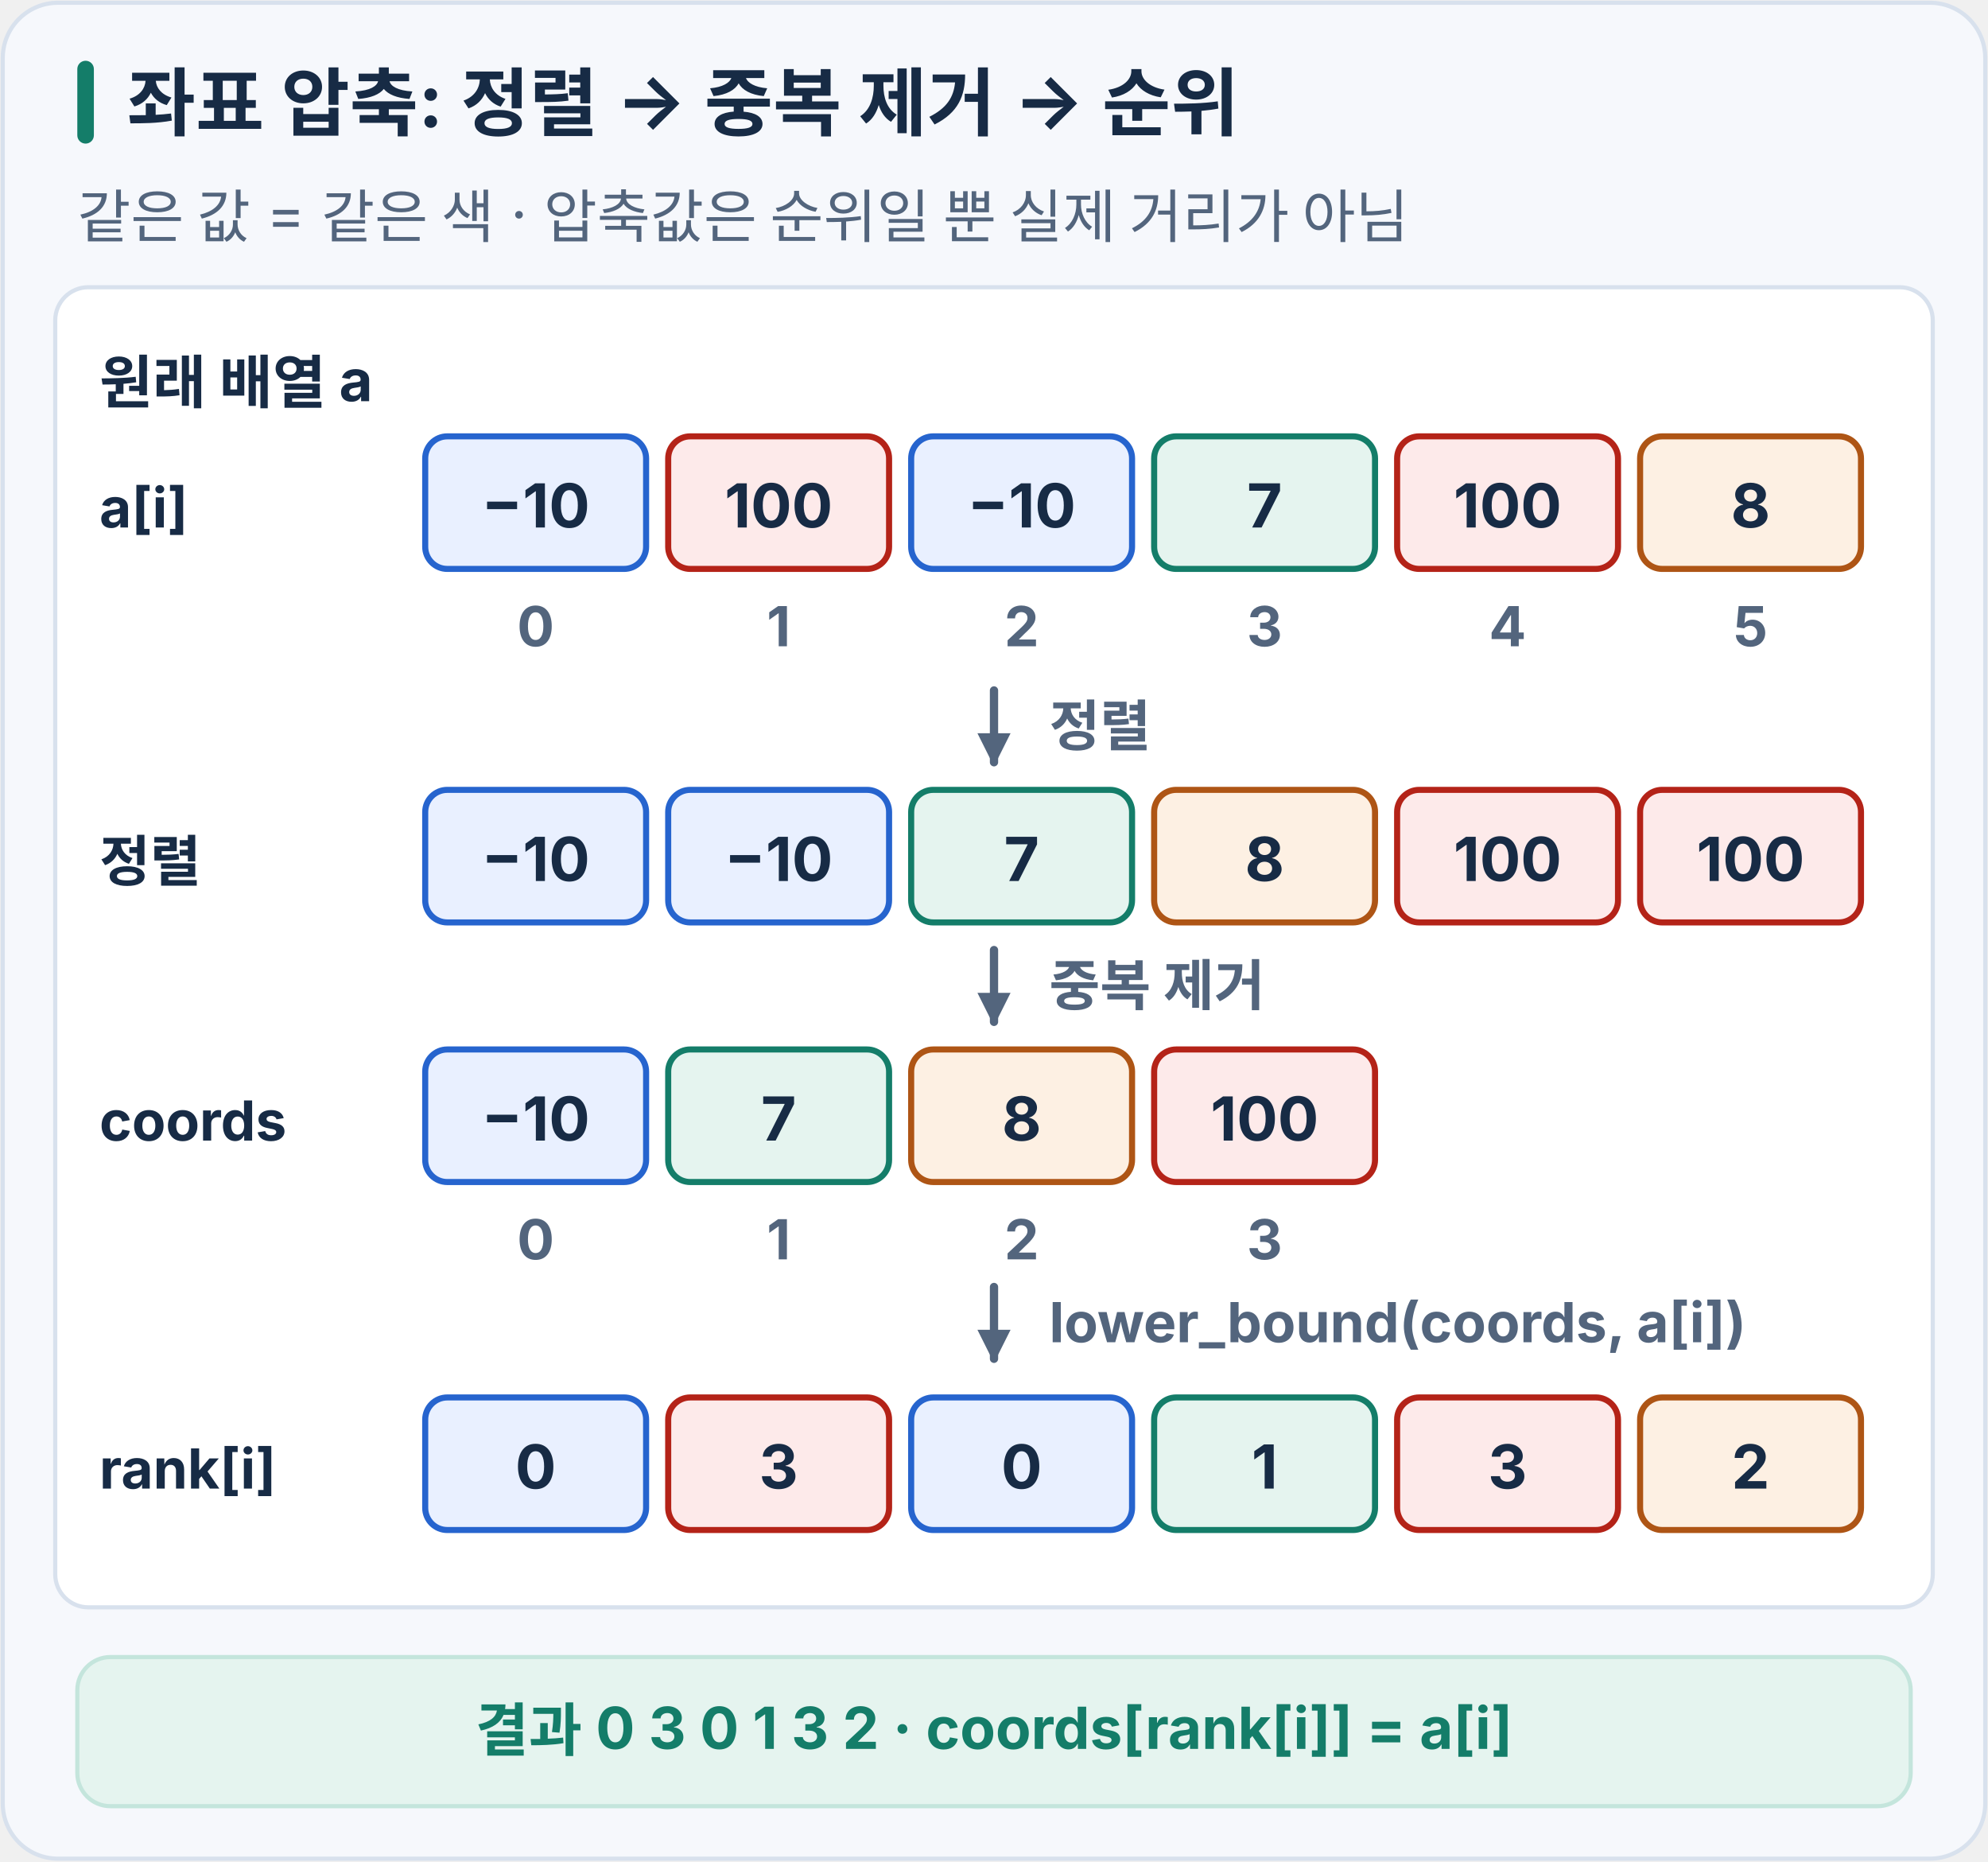
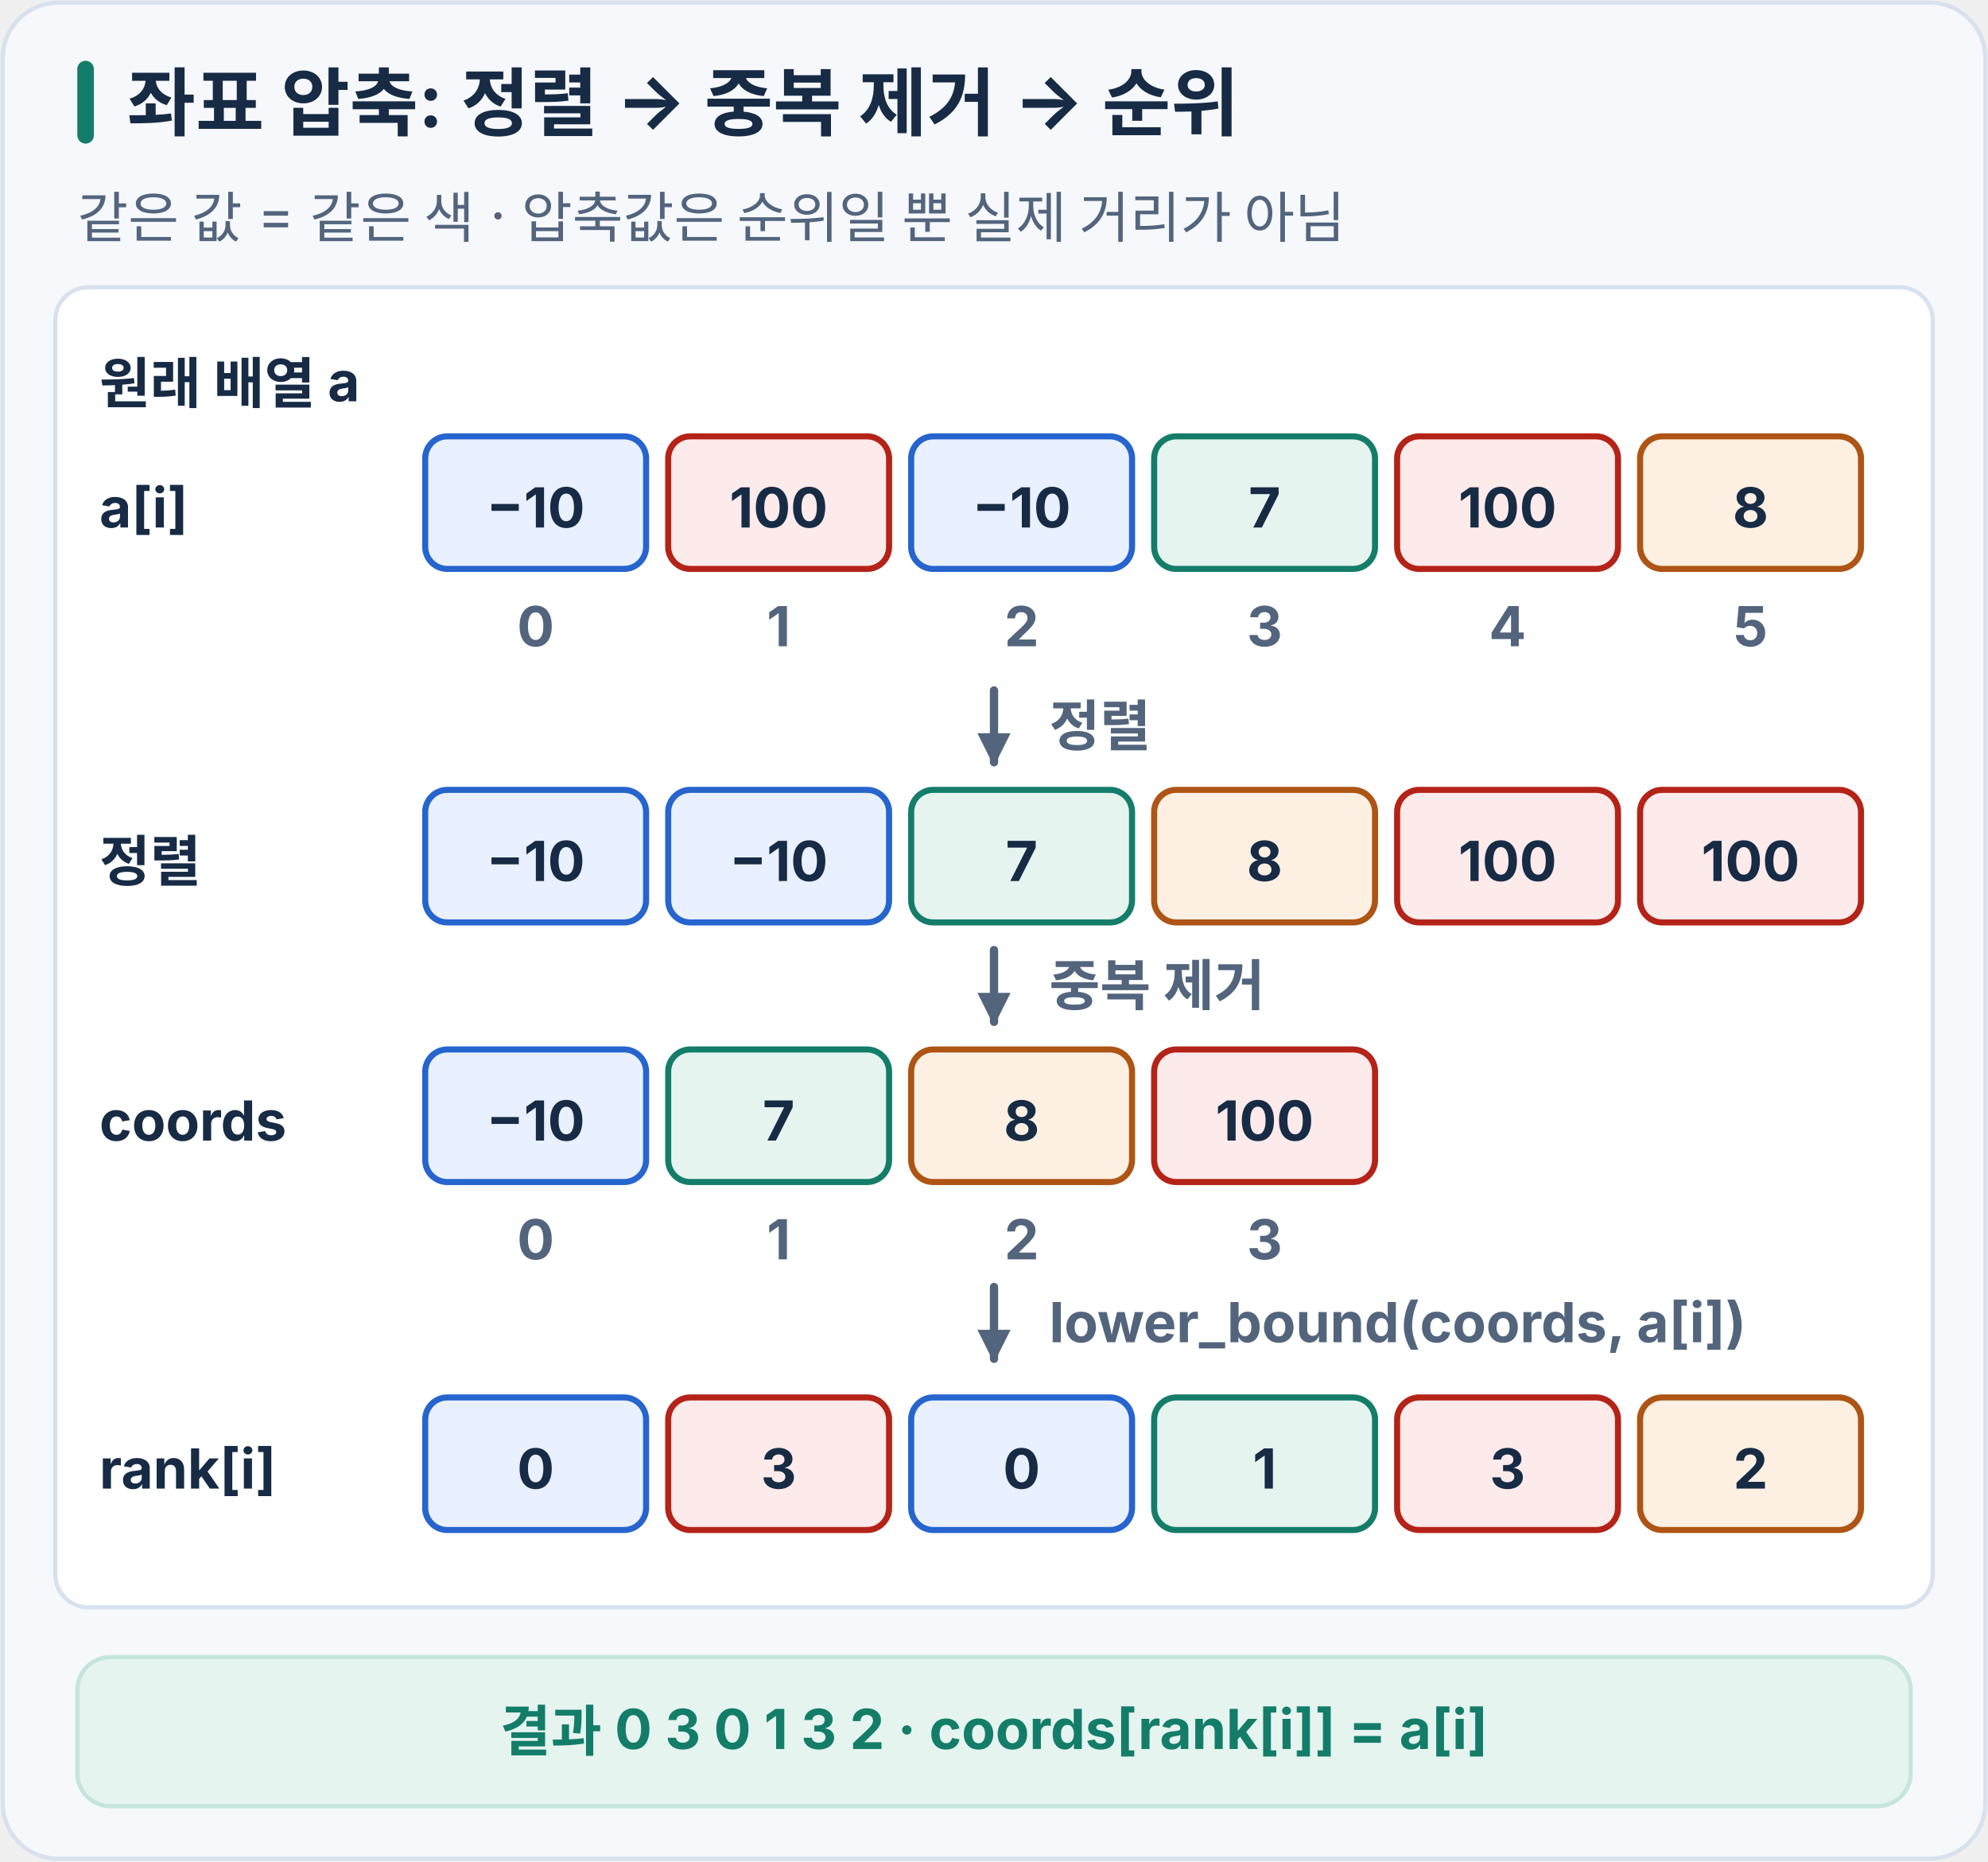
<svg xmlns="http://www.w3.org/2000/svg" viewBox="0 0 720 674" role="img" aria-labelledby="title desc">
  <defs>
    <marker id="ar-53657d" viewBox="0 0 10 10" refX="8" refY="5" markerWidth="5" markerHeight="5" orient="auto">
      <path d="M1 1 L9 5 L1 9 Z" fill="#53657d" />
    </marker>
  </defs>
  <style>text{font-family:-apple-system,BlinkMacSystemFont,"Apple SD Gothic Neo","Noto Sans KR",sans-serif}</style>
  <rect x="1" y="1" width="718" height="672" rx="20" fill="#f6f8fc" stroke="#d8e1ed" stroke-width="1.5" />
  <rect x="28" y="22" width="6" height="30" rx="3" fill="#147d69" />
  <text x="46" y="47" font-size="27" fill="#172b45" font-weight="750">좌표 압축: 정렬 → 중복 제거 → 순위</text>
-   <text x="28" y="86" font-size="21" fill="#53657d" font-weight="400" text-anchor="start">같은 값 = 같은 색 · 압축값은 순위일 뿐 실제 거리가 아님</text>
+   <text x="28" y="86" font-size="20" fill="#53657d" font-weight="400" text-anchor="start">같은 값 = 같은 색 · 압축값은 순위일 뿐 실제 거리가 아님</text>
  <rect x="20" y="104" width="680" height="478" rx="12" fill="#fff" stroke="#d8e1ed" stroke-width="1.5" />
-   <text x="36" y="146" font-size="21" fill="#172b45" font-weight="700" text-anchor="start">원래 배열 a</text>
+   <text x="36" y="146" font-size="20" fill="#172b45" font-weight="700" text-anchor="start">원래 배열 a</text>
  <text x="36" y="191" font-size="20" fill="#172b45" font-weight="700" text-anchor="start">a[i]</text>
  <rect x="154" y="158" width="80" height="48" rx="8" fill="#e9f0ff" stroke="#2664ce" stroke-width="2.2" />
-   <text x="194.0" y="191" font-size="22" fill="#172b45" font-weight="700" text-anchor="middle">−10</text>
+   <text x="194.0" y="191" font-size="20" fill="#172b45" font-weight="700" text-anchor="middle">−10</text>
  <text x="194.0" y="234" font-size="20" fill="#53657d" font-weight="700" text-anchor="middle">0</text>
  <rect x="242" y="158" width="80" height="48" rx="8" fill="#fdeaea" stroke="#b42318" stroke-width="2.2" />
-   <text x="282.0" y="191" font-size="22" fill="#172b45" font-weight="700" text-anchor="middle">100</text>
+   <text x="282.0" y="191" font-size="20" fill="#172b45" font-weight="700" text-anchor="middle">100</text>
  <text x="282.0" y="234" font-size="20" fill="#53657d" font-weight="700" text-anchor="middle">1</text>
  <rect x="330" y="158" width="80" height="48" rx="8" fill="#e9f0ff" stroke="#2664ce" stroke-width="2.2" />
-   <text x="370.0" y="191" font-size="22" fill="#172b45" font-weight="700" text-anchor="middle">−10</text>
+   <text x="370.0" y="191" font-size="20" fill="#172b45" font-weight="700" text-anchor="middle">−10</text>
  <text x="370.0" y="234" font-size="20" fill="#53657d" font-weight="700" text-anchor="middle">2</text>
  <rect x="418" y="158" width="80" height="48" rx="8" fill="#e5f4ef" stroke="#147d69" stroke-width="2.2" />
-   <text x="458.0" y="191" font-size="22" fill="#172b45" font-weight="700" text-anchor="middle">7</text>
+   <text x="458.0" y="191" font-size="20" fill="#172b45" font-weight="700" text-anchor="middle">7</text>
  <text x="458.0" y="234" font-size="20" fill="#53657d" font-weight="700" text-anchor="middle">3</text>
  <rect x="506" y="158" width="80" height="48" rx="8" fill="#fdeaea" stroke="#b42318" stroke-width="2.2" />
-   <text x="546.0" y="191" font-size="22" fill="#172b45" font-weight="700" text-anchor="middle">100</text>
+   <text x="546.0" y="191" font-size="20" fill="#172b45" font-weight="700" text-anchor="middle">100</text>
  <text x="546.0" y="234" font-size="20" fill="#53657d" font-weight="700" text-anchor="middle">4</text>
  <rect x="594" y="158" width="80" height="48" rx="8" fill="#fdf0e3" stroke="#ae5515" stroke-width="2.2" />
-   <text x="634.0" y="191" font-size="22" fill="#172b45" font-weight="700" text-anchor="middle">8</text>
+   <text x="634.0" y="191" font-size="20" fill="#172b45" font-weight="700" text-anchor="middle">8</text>
  <text x="634.0" y="234" font-size="20" fill="#53657d" font-weight="700" text-anchor="middle">5</text>
  <line x1="360" y1="250" x2="360" y2="276" stroke="#53657d" stroke-width="3" stroke-linecap="round" marker-end="url(#ar-53657d)" />
  <text x="380" y="270" font-size="20" fill="#53657d" font-weight="700" text-anchor="start">정렬</text>
  <text x="36" y="319" font-size="20" fill="#172b45" font-weight="700" text-anchor="start">정렬</text>
  <rect x="154" y="286" width="80" height="48" rx="8" fill="#e9f0ff" stroke="#2664ce" stroke-width="2.2" />
-   <text x="194.0" y="319" font-size="22" fill="#172b45" font-weight="700" text-anchor="middle">−10</text>
+   <text x="194.0" y="319" font-size="20" fill="#172b45" font-weight="700" text-anchor="middle">−10</text>
  <rect x="242" y="286" width="80" height="48" rx="8" fill="#e9f0ff" stroke="#2664ce" stroke-width="2.2" />
-   <text x="282.0" y="319" font-size="22" fill="#172b45" font-weight="700" text-anchor="middle">−10</text>
+   <text x="282.0" y="319" font-size="20" fill="#172b45" font-weight="700" text-anchor="middle">−10</text>
  <rect x="330" y="286" width="80" height="48" rx="8" fill="#e5f4ef" stroke="#147d69" stroke-width="2.2" />
-   <text x="370.0" y="319" font-size="22" fill="#172b45" font-weight="700" text-anchor="middle">7</text>
+   <text x="370.0" y="319" font-size="20" fill="#172b45" font-weight="700" text-anchor="middle">7</text>
  <rect x="418" y="286" width="80" height="48" rx="8" fill="#fdf0e3" stroke="#ae5515" stroke-width="2.2" />
-   <text x="458.0" y="319" font-size="22" fill="#172b45" font-weight="700" text-anchor="middle">8</text>
+   <text x="458.0" y="319" font-size="20" fill="#172b45" font-weight="700" text-anchor="middle">8</text>
  <rect x="506" y="286" width="80" height="48" rx="8" fill="#fdeaea" stroke="#b42318" stroke-width="2.2" />
-   <text x="546.0" y="319" font-size="22" fill="#172b45" font-weight="700" text-anchor="middle">100</text>
+   <text x="546.0" y="319" font-size="20" fill="#172b45" font-weight="700" text-anchor="middle">100</text>
  <rect x="594" y="286" width="80" height="48" rx="8" fill="#fdeaea" stroke="#b42318" stroke-width="2.2" />
-   <text x="634.0" y="319" font-size="22" fill="#172b45" font-weight="700" text-anchor="middle">100</text>
+   <text x="634.0" y="319" font-size="20" fill="#172b45" font-weight="700" text-anchor="middle">100</text>
  <line x1="360" y1="344" x2="360" y2="370" stroke="#53657d" stroke-width="3" stroke-linecap="round" marker-end="url(#ar-53657d)" />
  <text x="380" y="364" font-size="20" fill="#53657d" font-weight="700" text-anchor="start">중복 제거</text>
  <text x="36" y="413" font-size="20" fill="#172b45" font-weight="700" text-anchor="start">coords</text>
  <rect x="154" y="380" width="80" height="48" rx="8" fill="#e9f0ff" stroke="#2664ce" stroke-width="2.2" />
-   <text x="194.0" y="413" font-size="22" fill="#172b45" font-weight="700" text-anchor="middle">−10</text>
+   <text x="194.0" y="413" font-size="20" fill="#172b45" font-weight="700" text-anchor="middle">−10</text>
  <text x="194.0" y="456" font-size="20" fill="#53657d" font-weight="700" text-anchor="middle">0</text>
  <rect x="242" y="380" width="80" height="48" rx="8" fill="#e5f4ef" stroke="#147d69" stroke-width="2.2" />
-   <text x="282.0" y="413" font-size="22" fill="#172b45" font-weight="700" text-anchor="middle">7</text>
+   <text x="282.0" y="413" font-size="20" fill="#172b45" font-weight="700" text-anchor="middle">7</text>
  <text x="282.0" y="456" font-size="20" fill="#53657d" font-weight="700" text-anchor="middle">1</text>
  <rect x="330" y="380" width="80" height="48" rx="8" fill="#fdf0e3" stroke="#ae5515" stroke-width="2.2" />
-   <text x="370.0" y="413" font-size="22" fill="#172b45" font-weight="700" text-anchor="middle">8</text>
+   <text x="370.0" y="413" font-size="20" fill="#172b45" font-weight="700" text-anchor="middle">8</text>
  <text x="370.0" y="456" font-size="20" fill="#53657d" font-weight="700" text-anchor="middle">2</text>
  <rect x="418" y="380" width="80" height="48" rx="8" fill="#fdeaea" stroke="#b42318" stroke-width="2.2" />
-   <text x="458.0" y="413" font-size="22" fill="#172b45" font-weight="700" text-anchor="middle">100</text>
+   <text x="458.0" y="413" font-size="20" fill="#172b45" font-weight="700" text-anchor="middle">100</text>
  <text x="458.0" y="456" font-size="20" fill="#53657d" font-weight="700" text-anchor="middle">3</text>
  <line x1="360" y1="466" x2="360" y2="492" stroke="#53657d" stroke-width="3" stroke-linecap="round" marker-end="url(#ar-53657d)" />
  <text x="380" y="486" font-size="20" fill="#53657d" font-weight="700" text-anchor="start">lower_bound(coords, a[i])</text>
  <text x="36" y="539" font-size="20" fill="#172b45" font-weight="700" text-anchor="start">rank[i]</text>
  <rect x="154" y="506" width="80" height="48" rx="8" fill="#e9f0ff" stroke="#2664ce" stroke-width="2.2" />
-   <text x="194.0" y="539" font-size="22" fill="#172b45" font-weight="700" text-anchor="middle">0</text>
+   <text x="194.0" y="539" font-size="20" fill="#172b45" font-weight="700" text-anchor="middle">0</text>
  <rect x="242" y="506" width="80" height="48" rx="8" fill="#fdeaea" stroke="#b42318" stroke-width="2.2" />
-   <text x="282.0" y="539" font-size="22" fill="#172b45" font-weight="700" text-anchor="middle">3</text>
+   <text x="282.0" y="539" font-size="20" fill="#172b45" font-weight="700" text-anchor="middle">3</text>
  <rect x="330" y="506" width="80" height="48" rx="8" fill="#e9f0ff" stroke="#2664ce" stroke-width="2.2" />
-   <text x="370.0" y="539" font-size="22" fill="#172b45" font-weight="700" text-anchor="middle">0</text>
+   <text x="370.0" y="539" font-size="20" fill="#172b45" font-weight="700" text-anchor="middle">0</text>
  <rect x="418" y="506" width="80" height="48" rx="8" fill="#e5f4ef" stroke="#147d69" stroke-width="2.2" />
-   <text x="458.0" y="539" font-size="22" fill="#172b45" font-weight="700" text-anchor="middle">1</text>
+   <text x="458.0" y="539" font-size="20" fill="#172b45" font-weight="700" text-anchor="middle">1</text>
  <rect x="506" y="506" width="80" height="48" rx="8" fill="#fdeaea" stroke="#b42318" stroke-width="2.2" />
-   <text x="546.0" y="539" font-size="22" fill="#172b45" font-weight="700" text-anchor="middle">3</text>
+   <text x="546.0" y="539" font-size="20" fill="#172b45" font-weight="700" text-anchor="middle">3</text>
  <rect x="594" y="506" width="80" height="48" rx="8" fill="#fdf0e3" stroke="#ae5515" stroke-width="2.2" />
-   <text x="634.0" y="539" font-size="22" fill="#172b45" font-weight="700" text-anchor="middle">2</text>
+   <text x="634.0" y="539" font-size="20" fill="#172b45" font-weight="700" text-anchor="middle">2</text>
  <rect x="28" y="600" width="664" height="54" rx="12" fill="#e5f4ef" stroke="#c4e5dc" stroke-width="1.5" />
-   <text x="360" y="634" font-size="21" fill="#147d69" font-weight="750" text-anchor="middle">결과 0 3 0 1 3 2 · coords[rank[i]] = a[i]</text>
+   <text x="360" y="634" font-size="20" fill="#147d69" font-weight="750" text-anchor="middle">결과 0 3 0 1 3 2 · coords[rank[i]] = a[i]</text>
</svg>
